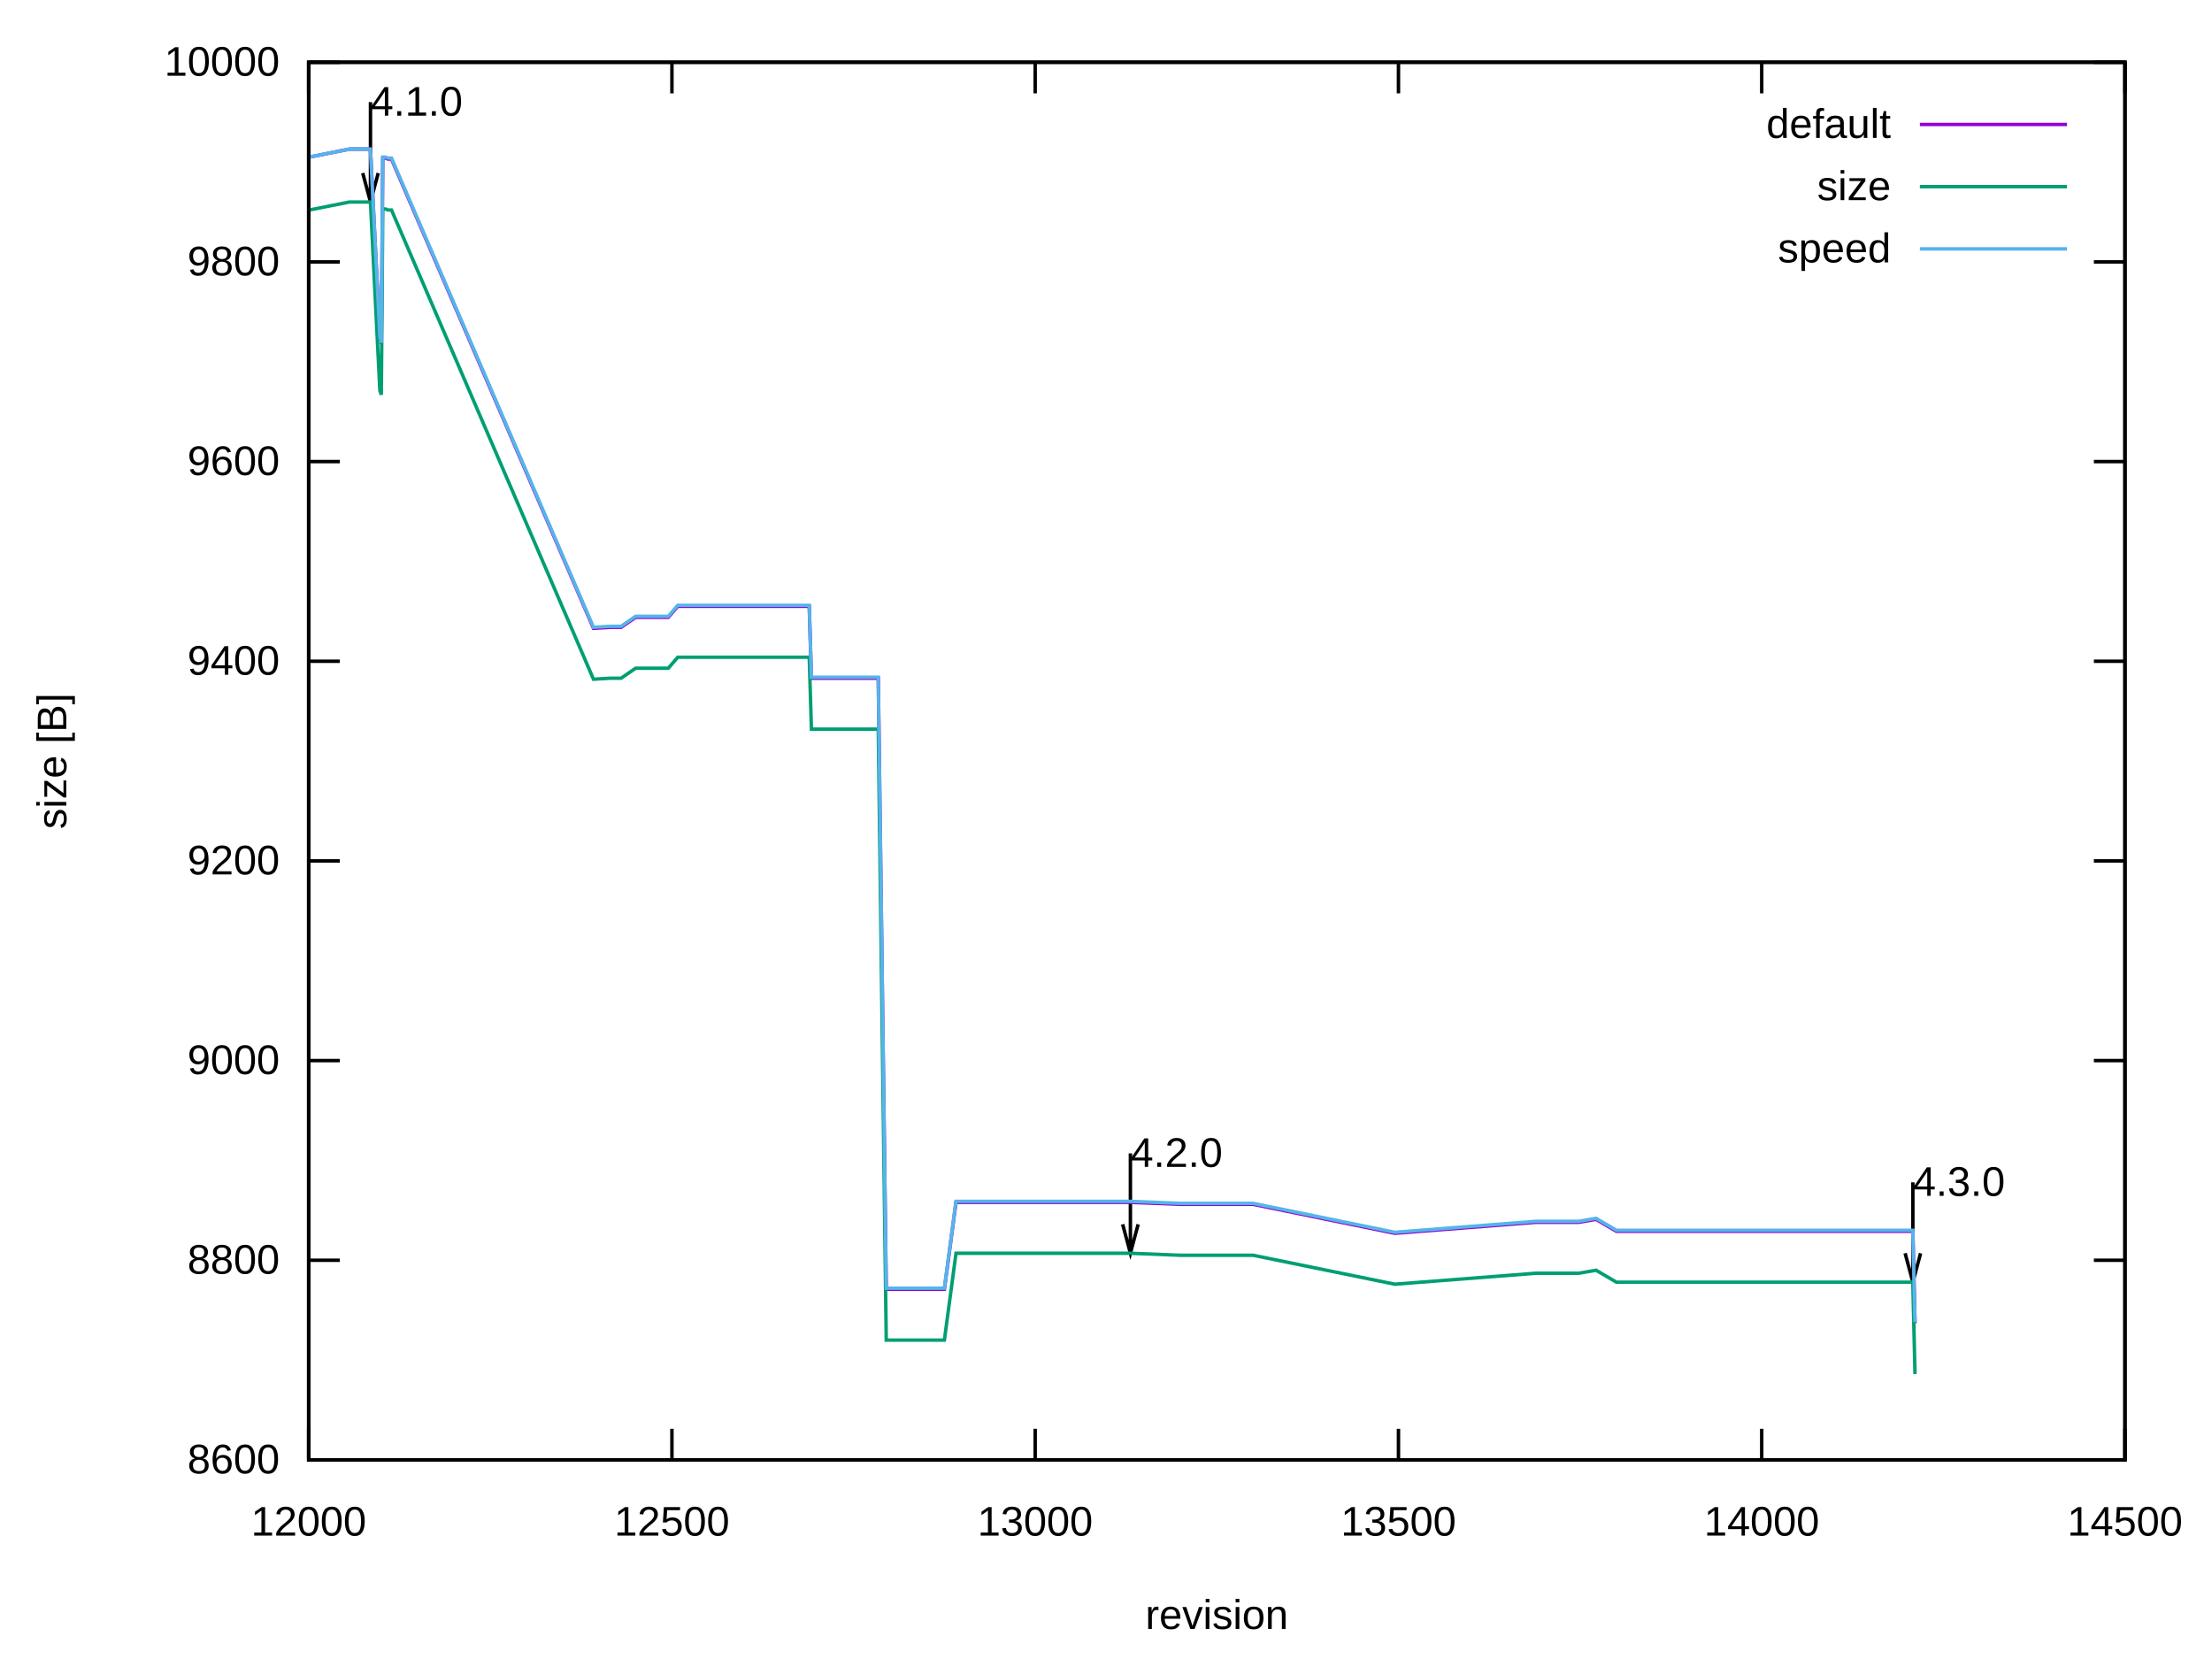
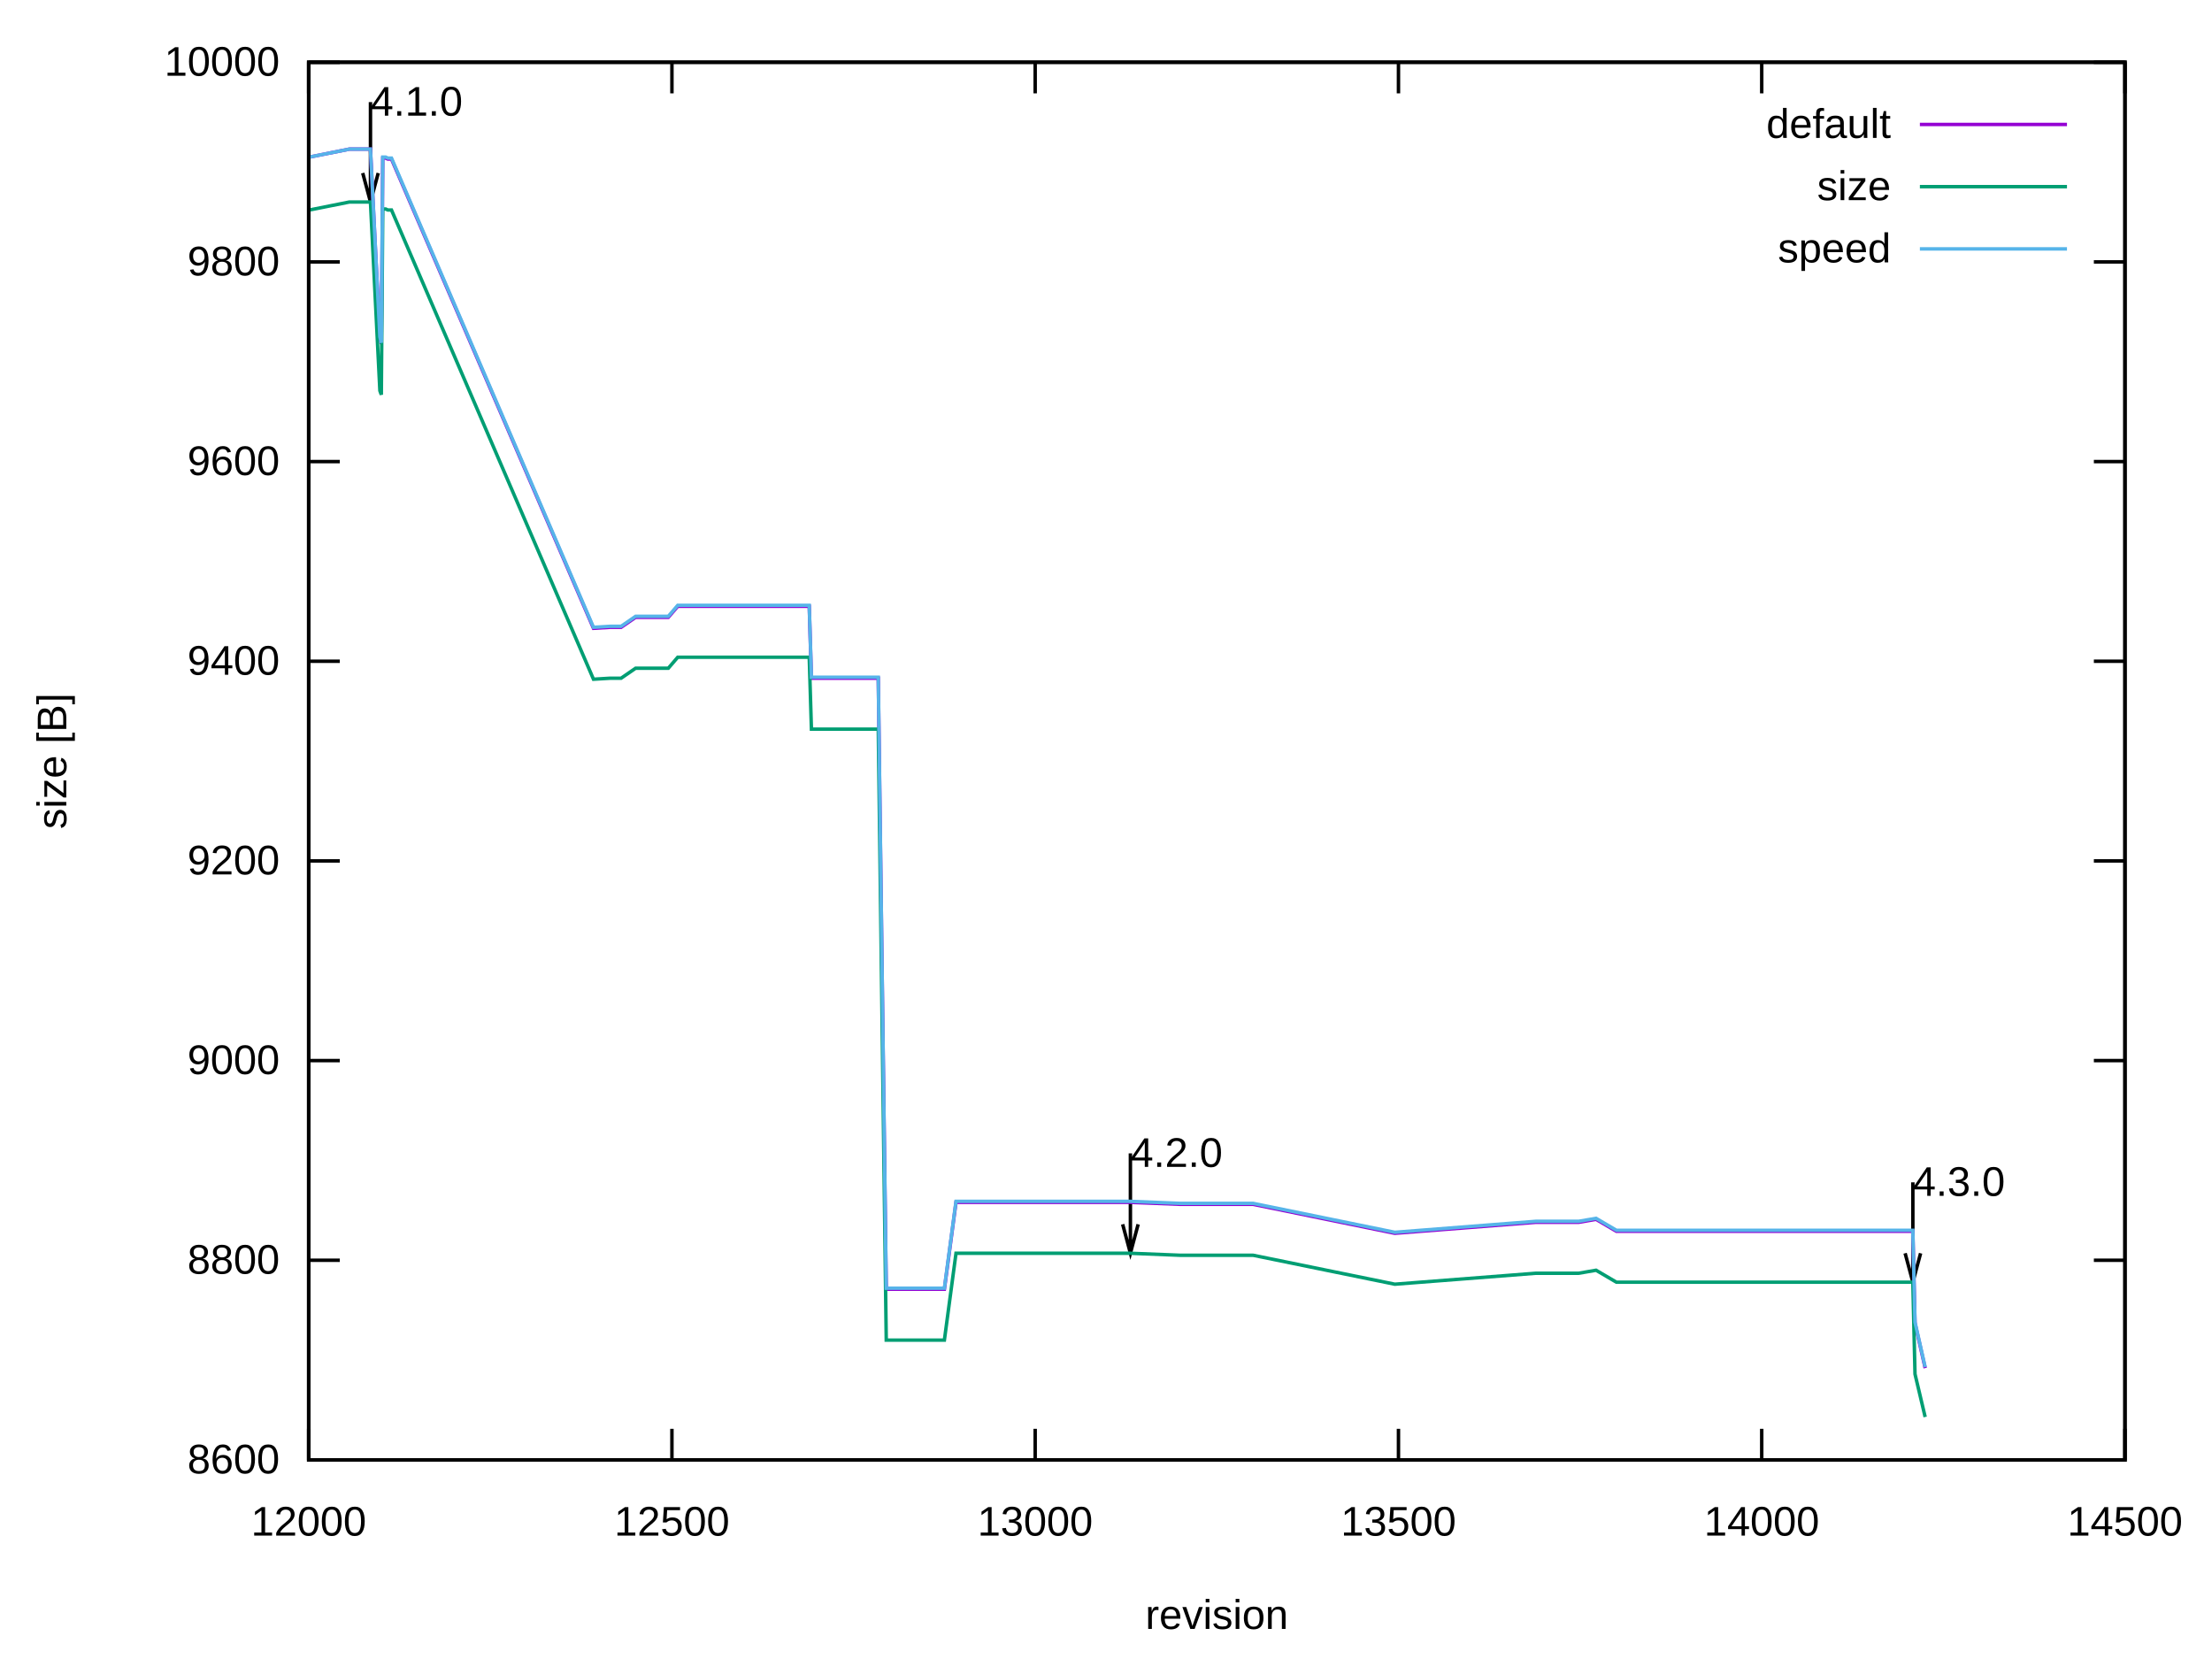
<svg xmlns="http://www.w3.org/2000/svg" xmlns:xlink="http://www.w3.org/1999/xlink" width="640" height="480" viewBox="0 0 640 480">
  <g id="gnuplot_canvas">
    <rect x="0" y="0" width="640" height="480" fill="none" />
    <defs>
      <circle id="gpDot" r="0.5" stroke-width="0.5" stroke="currentColor" />
      <path id="gpPt0" stroke-width="0.222" stroke="currentColor" d="M-1,0 h2 M0,-1 v2" />
      <path id="gpPt1" stroke-width="0.222" stroke="currentColor" d="M-1,-1 L1,1 M1,-1 L-1,1" />
      <path id="gpPt2" stroke-width="0.222" stroke="currentColor" d="M-1,0 L1,0 M0,-1 L0,1 M-1,-1 L1,1 M-1,1 L1,-1" />
      <rect id="gpPt3" stroke-width="0.222" stroke="currentColor" x="-1" y="-1" width="2" height="2" />
      <rect id="gpPt4" stroke-width="0.222" stroke="currentColor" fill="currentColor" x="-1" y="-1" width="2" height="2" />
      <circle id="gpPt5" stroke-width="0.222" stroke="currentColor" cx="0" cy="0" r="1" />
      <use xlink:href="#gpPt5" id="gpPt6" fill="currentColor" stroke="none" />
      <path id="gpPt7" stroke-width="0.222" stroke="currentColor" d="M0,-1.33 L-1.33,0.67 L1.33,0.67 z" />
      <use xlink:href="#gpPt7" id="gpPt8" fill="currentColor" stroke="none" />
      <use xlink:href="#gpPt7" id="gpPt9" stroke="currentColor" transform="rotate(180)" />
      <use xlink:href="#gpPt9" id="gpPt10" fill="currentColor" stroke="none" />
      <use xlink:href="#gpPt3" id="gpPt11" stroke="currentColor" transform="rotate(45)" />
      <use xlink:href="#gpPt11" id="gpPt12" fill="currentColor" stroke="none" />
      <path id="gpPt13" stroke-width="0.222" stroke="currentColor" d="M0,1.330 L1.265,0.411 L0.782,-1.067 L-0.782,-1.076 L-1.265,0.411 z" />
      <use xlink:href="#gpPt13" id="gpPt14" fill="currentColor" stroke="none" />
      <filter id="textbox" filterUnits="objectBoundingBox" x="0" y="0" height="1" width="1">
        <feFlood flood-color="white" flood-opacity="1" result="bgnd" />
        <feComposite in="SourceGraphic" in2="bgnd" operator="atop" />
      </filter>
      <filter id="greybox" filterUnits="objectBoundingBox" x="0" y="0" height="1" width="1">
        <feFlood flood-color="lightgrey" flood-opacity="1" result="grey" />
        <feComposite in="SourceGraphic" in2="grey" operator="atop" />
      </filter>
    </defs>
    <g fill="none" color="white" stroke="currentColor" stroke-width="1.00" stroke-linecap="butt" stroke-linejoin="miter">
</g>
    <g fill="none" color="black" stroke="currentColor" stroke-width="1.00" stroke-linecap="butt" stroke-linejoin="miter">
      <path stroke="black" d="M89.31,422.40 L98.31,422.40 M614.82,422.40 L605.82,422.40  " />
      <g transform="translate(80.92,426.30)" stroke="none" fill="black" font-family="Arial" font-size="12.00" text-anchor="end">
        <text>
          <tspan font-family="Arial"> 8600</tspan>
        </text>
      </g>
    </g>
    <g fill="none" color="black" stroke="currentColor" stroke-width="1.00" stroke-linecap="butt" stroke-linejoin="miter">
      <path stroke="black" d="M89.31,364.63 L98.31,364.63 M614.82,364.63 L605.82,364.63  " />
      <g transform="translate(80.92,368.53)" stroke="none" fill="black" font-family="Arial" font-size="12.00" text-anchor="end">
        <text>
          <tspan font-family="Arial"> 8800</tspan>
        </text>
      </g>
    </g>
    <g fill="none" color="black" stroke="currentColor" stroke-width="1.00" stroke-linecap="butt" stroke-linejoin="miter">
      <path stroke="black" d="M89.31,306.86 L98.31,306.86 M614.82,306.86 L605.82,306.86  " />
      <g transform="translate(80.92,310.76)" stroke="none" fill="black" font-family="Arial" font-size="12.00" text-anchor="end">
        <text>
          <tspan font-family="Arial"> 9000</tspan>
        </text>
      </g>
    </g>
    <g fill="none" color="black" stroke="currentColor" stroke-width="1.00" stroke-linecap="butt" stroke-linejoin="miter">
      <path stroke="black" d="M89.31,249.09 L98.31,249.09 M614.82,249.09 L605.82,249.09  " />
      <g transform="translate(80.92,252.99)" stroke="none" fill="black" font-family="Arial" font-size="12.00" text-anchor="end">
        <text>
          <tspan font-family="Arial"> 9200</tspan>
        </text>
      </g>
    </g>
    <g fill="none" color="black" stroke="currentColor" stroke-width="1.00" stroke-linecap="butt" stroke-linejoin="miter">
      <path stroke="black" d="M89.31,191.32 L98.31,191.32 M614.82,191.32 L605.82,191.32  " />
      <g transform="translate(80.92,195.22)" stroke="none" fill="black" font-family="Arial" font-size="12.00" text-anchor="end">
        <text>
          <tspan font-family="Arial"> 9400</tspan>
        </text>
      </g>
    </g>
    <g fill="none" color="black" stroke="currentColor" stroke-width="1.00" stroke-linecap="butt" stroke-linejoin="miter">
      <path stroke="black" d="M89.31,133.55 L98.31,133.55 M614.82,133.55 L605.82,133.55  " />
      <g transform="translate(80.92,137.45)" stroke="none" fill="black" font-family="Arial" font-size="12.00" text-anchor="end">
        <text>
          <tspan font-family="Arial"> 9600</tspan>
        </text>
      </g>
    </g>
    <g fill="none" color="black" stroke="currentColor" stroke-width="1.00" stroke-linecap="butt" stroke-linejoin="miter">
      <path stroke="black" d="M89.31,75.78 L98.31,75.78 M614.82,75.78 L605.82,75.78  " />
      <g transform="translate(80.92,79.68)" stroke="none" fill="black" font-family="Arial" font-size="12.00" text-anchor="end">
        <text>
          <tspan font-family="Arial"> 9800</tspan>
        </text>
      </g>
    </g>
    <g fill="none" color="black" stroke="currentColor" stroke-width="1.00" stroke-linecap="butt" stroke-linejoin="miter">
      <path stroke="black" d="M89.31,18.01 L98.31,18.01 M614.82,18.01 L605.82,18.01  " />
      <g transform="translate(80.92,21.91)" stroke="none" fill="black" font-family="Arial" font-size="12.00" text-anchor="end">
        <text>
          <tspan font-family="Arial"> 10000</tspan>
        </text>
      </g>
    </g>
    <g fill="none" color="black" stroke="currentColor" stroke-width="1.00" stroke-linecap="butt" stroke-linejoin="miter">
      <path stroke="black" d="M89.31,422.40 L89.31,413.40 M89.31,18.01 L89.31,27.01  " />
      <g transform="translate(89.31,444.30)" stroke="none" fill="black" font-family="Arial" font-size="12.00" text-anchor="middle">
        <text>
          <tspan font-family="Arial"> 12000</tspan>
        </text>
      </g>
    </g>
    <g fill="none" color="black" stroke="currentColor" stroke-width="1.00" stroke-linecap="butt" stroke-linejoin="miter">
      <path stroke="black" d="M194.41,422.40 L194.41,413.40 M194.41,18.01 L194.41,27.01  " />
      <g transform="translate(194.41,444.30)" stroke="none" fill="black" font-family="Arial" font-size="12.00" text-anchor="middle">
        <text>
          <tspan font-family="Arial"> 12500</tspan>
        </text>
      </g>
    </g>
    <g fill="none" color="black" stroke="currentColor" stroke-width="1.00" stroke-linecap="butt" stroke-linejoin="miter">
      <path stroke="black" d="M299.51,422.40 L299.51,413.40 M299.51,18.01 L299.51,27.01  " />
      <g transform="translate(299.51,444.30)" stroke="none" fill="black" font-family="Arial" font-size="12.00" text-anchor="middle">
        <text>
          <tspan font-family="Arial"> 13000</tspan>
        </text>
      </g>
    </g>
    <g fill="none" color="black" stroke="currentColor" stroke-width="1.00" stroke-linecap="butt" stroke-linejoin="miter">
      <path stroke="black" d="M404.62,422.40 L404.62,413.40 M404.62,18.01 L404.62,27.01  " />
      <g transform="translate(404.62,444.30)" stroke="none" fill="black" font-family="Arial" font-size="12.00" text-anchor="middle">
        <text>
          <tspan font-family="Arial"> 13500</tspan>
        </text>
      </g>
    </g>
    <g fill="none" color="black" stroke="currentColor" stroke-width="1.00" stroke-linecap="butt" stroke-linejoin="miter">
      <path stroke="black" d="M509.72,422.40 L509.72,413.40 M509.72,18.01 L509.72,27.01  " />
      <g transform="translate(509.72,444.30)" stroke="none" fill="black" font-family="Arial" font-size="12.00" text-anchor="middle">
        <text>
          <tspan font-family="Arial"> 14000</tspan>
        </text>
      </g>
    </g>
    <g fill="none" color="black" stroke="currentColor" stroke-width="1.00" stroke-linecap="butt" stroke-linejoin="miter">
      <path stroke="black" d="M614.82,422.40 L614.82,413.40 M614.82,18.01 L614.82,27.01  " />
      <g transform="translate(614.82,444.30)" stroke="none" fill="black" font-family="Arial" font-size="12.00" text-anchor="middle">
        <text>
          <tspan font-family="Arial"> 14500</tspan>
        </text>
      </g>
    </g>
    <g fill="none" color="black" stroke="currentColor" stroke-width="1.00" stroke-linecap="butt" stroke-linejoin="miter">
</g>
    <g fill="none" color="black" stroke="currentColor" stroke-width="1.00" stroke-linecap="butt" stroke-linejoin="miter">
      <path stroke="black" d="M89.31,18.01 L89.31,422.40 L614.82,422.40 L614.82,18.01 L89.31,18.01 Z  " />
      <g transform="translate(107.18,33.46)" stroke="none" fill="black" font-family="Arial" font-size="12.00" text-anchor="start">
        <text>
          <tspan font-family="Arial">4.1.0</tspan>
        </text>
      </g>
      <g transform="translate(327.05,337.62)" stroke="none" fill="black" font-family="Arial" font-size="12.00" text-anchor="start">
        <text>
          <tspan font-family="Arial">4.2.0</tspan>
        </text>
      </g>
      <g transform="translate(553.44,346.00)" stroke="none" fill="black" font-family="Arial" font-size="12.00" text-anchor="start">
        <text>
          <tspan font-family="Arial">4.3.0</tspan>
        </text>
      </g>
      <path stroke="black" d="M104.95,50.07 L107.19,58.44 L109.43,50.07 M107.19,29.55 L107.19,58.44 M324.82,354.23 L327.06,362.60 L329.30,354.23   M327.06,333.71 L327.06,362.60 M551.21,362.61 L553.45,370.97 L555.69,362.61 M553.45,342.09 L553.45,370.97  " />
    </g>
    <g fill="none" color="black" stroke="currentColor" stroke-width="1.00" stroke-linecap="butt" stroke-linejoin="miter">
      <g transform="translate(19.18,220.21) rotate(270)" stroke="none" fill="black" font-family="Arial" font-size="12.00" text-anchor="middle">
        <text>
          <tspan font-family="Arial">size [B]</tspan>
        </text>
      </g>
    </g>
    <g fill="none" color="black" stroke="currentColor" stroke-width="1.00" stroke-linecap="butt" stroke-linejoin="miter">
      <g transform="translate(352.06,471.30)" stroke="none" fill="black" font-family="Arial" font-size="12.00" text-anchor="middle">
        <text>
          <tspan font-family="Arial">revision</tspan>
        </text>
      </g>
    </g>
    <g fill="none" color="black" stroke="currentColor" stroke-width="1.00" stroke-linecap="butt" stroke-linejoin="miter">
</g>
    <g id="gnuplot_plot_1">
      <g fill="none" color="black" stroke="currentColor" stroke-width="1.00" stroke-linecap="butt" stroke-linejoin="miter">
        <g transform="translate(547.09,39.91)" stroke="none" fill="black" font-family="Arial" font-size="12.00" text-anchor="end">
          <text>
            <tspan font-family="Arial">default</tspan>
          </text>
        </g>
      </g>
      <g fill="none" color="black" stroke="currentColor" stroke-width="1.00" stroke-linecap="butt" stroke-linejoin="miter">
-         <path stroke="rgb(148,   0, 211)" d="M555.48,36.01 L598.04,36.01 M89.52,45.45 L101.08,43.14 L107.18,43.14 L109.91,97.73 L110.33,99.47 L110.75,45.74   L111.59,45.74 L112.22,46.03 L113.27,46.03 L171.71,181.79 L176.54,181.50 L179.70,181.50 L183.90,178.61 L186.84,178.61   L191.89,178.61 L193.36,178.61 L196.09,175.43 L224.26,175.43 L230.78,175.43 L234.14,175.43 L234.77,196.23 L246.12,196.23   L254.11,196.23 L256.42,373.01 L263.15,373.01 L270.51,373.01 L273.24,373.01 L276.60,347.88 L278.49,347.88 L293.00,347.88   L327.05,347.88 L341.55,348.45 L362.58,348.45 L403.56,356.83 L444.34,353.65 L446.45,353.65 L448.55,353.65 L456.75,353.65   L461.79,352.79 L467.68,356.25 L488.70,356.25 L509.72,356.25 L548.40,356.25 L553.44,356.25 L554.07,382.83  " />
+         <path stroke="rgb(148,   0, 211)" d="M555.48,36.01 L598.04,36.01 M89.52,45.45 L101.08,43.14 L107.18,43.14 L109.91,97.73 L110.33,99.47 L110.75,45.74   L111.59,45.74 L112.22,46.03 L113.27,46.03 L171.71,181.79 L176.54,181.50 L179.70,181.50 L183.90,178.61 L186.84,178.61   L191.89,178.61 L193.36,178.61 L196.09,175.43 L224.26,175.43 L230.78,175.43 L234.14,175.43 L234.77,196.23 L246.12,196.23   L254.11,196.23 L256.42,373.01 L263.15,373.01 L270.51,373.01 L273.24,373.01 L276.60,347.88 L278.49,347.88 L293.00,347.88   L327.05,347.88 L341.55,348.45 L362.58,348.45 L403.56,356.83 L444.34,353.65 L446.45,353.65 L448.55,353.65 L456.75,353.65   L461.79,352.79 L467.68,356.25 L488.70,356.25 L509.72,356.25 L548.40,356.25 L553.44,356.25 L554.07,382.83 L557.01,395.83    " />
      </g>
    </g>
    <g id="gnuplot_plot_2">
      <g fill="none" color="black" stroke="currentColor" stroke-width="1.00" stroke-linecap="butt" stroke-linejoin="miter">
        <g transform="translate(547.09,57.91)" stroke="none" fill="black" font-family="Arial" font-size="12.00" text-anchor="end">
          <text>
            <tspan font-family="Arial">size</tspan>
          </text>
        </g>
      </g>
      <g fill="none" color="black" stroke="currentColor" stroke-width="1.00" stroke-linecap="butt" stroke-linejoin="miter">
-         <path stroke="rgb(  0, 158, 115)" d="M555.48,54.01 L598.04,54.01 M89.52,60.76 L101.08,58.45 L107.18,58.45 L109.91,113.04 L110.33,114.20 L110.75,60.47   L111.59,60.47 L112.22,60.76 L113.27,60.76 L171.71,196.52 L176.54,196.23 L179.70,196.23 L183.90,193.34 L186.84,193.34   L191.89,193.34 L193.36,193.34 L196.09,190.16 L224.26,190.16 L230.78,190.16 L234.14,190.16 L234.77,210.96 L246.12,210.96   L254.11,210.96 L256.42,387.74 L263.15,387.74 L270.51,387.74 L273.24,387.74 L276.60,362.61 L278.49,362.61 L293.00,362.61   L327.05,362.61 L341.55,363.19 L362.58,363.19 L403.56,371.56 L444.34,368.39 L446.45,368.39 L448.55,368.39 L456.75,368.39   L461.79,367.52 L467.68,370.98 L488.70,370.98 L509.72,370.98 L548.40,370.98 L553.44,370.98 L554.07,397.56  " />
+         <path stroke="rgb(  0, 158, 115)" d="M555.48,54.01 L598.04,54.01 M89.52,60.76 L101.08,58.45 L107.18,58.45 L109.91,113.04 L110.33,114.20 L110.75,60.47   L111.59,60.47 L112.22,60.76 L113.27,60.76 L171.71,196.52 L176.54,196.23 L179.70,196.23 L183.90,193.34 L186.84,193.34   L191.89,193.34 L193.36,193.34 L196.09,190.16 L224.26,190.16 L230.78,190.16 L234.14,190.16 L234.77,210.96 L246.12,210.96   L254.11,210.96 L256.42,387.74 L263.15,387.74 L270.51,387.74 L273.24,387.74 L276.60,362.61 L278.49,362.61 L293.00,362.61   L327.05,362.61 L341.55,363.19 L362.58,363.19 L403.56,371.56 L444.34,368.39 L446.45,368.39 L448.55,368.39 L456.75,368.39   L461.79,367.52 L467.68,370.98 L488.70,370.98 L509.72,370.98 L548.40,370.98 L553.44,370.98 L554.07,397.56 L557.01,409.98    " />
      </g>
    </g>
    <g id="gnuplot_plot_3">
      <g fill="none" color="black" stroke="currentColor" stroke-width="1.00" stroke-linecap="butt" stroke-linejoin="miter">
        <g transform="translate(547.09,75.91)" stroke="none" fill="black" font-family="Arial" font-size="12.00" text-anchor="end">
          <text>
            <tspan font-family="Arial">speed</tspan>
          </text>
        </g>
      </g>
      <g fill="none" color="black" stroke="currentColor" stroke-width="1.00" stroke-linecap="butt" stroke-linejoin="miter">
-         <path stroke="rgb( 86, 180, 233)" d="M555.48,72.01 L598.04,72.01 M89.52,45.45 L101.08,43.14 L107.18,43.14 L109.91,97.44 L110.33,99.18 L110.75,45.45   L111.59,45.45 L112.22,45.74 L113.27,45.74 L171.71,181.50 L176.54,181.21 L179.70,181.21 L183.90,178.32 L186.84,178.32   L191.89,178.32 L193.36,178.32 L196.09,175.14 L224.26,175.14 L230.78,175.14 L234.14,175.14 L234.77,195.94 L246.12,195.94   L254.11,195.94 L256.42,372.72 L263.15,372.72 L270.51,372.72 L273.24,372.72 L276.60,347.59 L278.49,347.59 L293.00,347.59   L327.05,347.59 L341.55,348.17 L362.58,348.17 L403.56,356.54 L444.34,353.36 L446.45,353.36 L448.55,353.36 L456.75,353.36   L461.79,352.50 L467.68,355.96 L488.70,355.96 L509.72,355.96 L548.40,355.96 L553.44,355.96 L554.07,382.54  " />
+         <path stroke="rgb( 86, 180, 233)" d="M555.48,72.01 L598.04,72.01 M89.52,45.45 L101.08,43.14 L107.18,43.14 L109.91,97.44 L110.33,99.18 L110.75,45.45   L111.59,45.45 L112.22,45.74 L113.27,45.74 L171.71,181.50 L176.54,181.21 L179.70,181.21 L183.90,178.32 L186.84,178.32   L191.89,178.32 L193.36,178.32 L196.09,175.14 L224.26,175.14 L230.78,175.14 L234.14,175.14 L234.77,195.94 L246.12,195.94   L254.11,195.94 L256.42,372.72 L263.15,372.72 L270.51,372.72 L273.24,372.72 L276.60,347.59 L278.49,347.59 L293.00,347.59   L327.05,347.59 L341.55,348.17 L362.58,348.17 L403.56,356.54 L444.34,353.36 L446.45,353.36 L448.55,353.36 L456.75,353.36   L461.79,352.50 L467.68,355.96 L488.70,355.96 L509.72,355.96 L548.40,355.96 L553.44,355.96 L554.07,382.54 L557.01,395.54    " />
      </g>
    </g>
    <g fill="none" color="white" stroke="rgb( 86, 180, 233)" stroke-width="2.00" stroke-linecap="butt" stroke-linejoin="miter">
</g>
    <g fill="none" color="black" stroke="currentColor" stroke-width="2.00" stroke-linecap="butt" stroke-linejoin="miter">
</g>
    <g fill="none" color="black" stroke="black" stroke-width="1.00" stroke-linecap="butt" stroke-linejoin="miter">
</g>
    <g fill="none" color="black" stroke="currentColor" stroke-width="1.00" stroke-linecap="butt" stroke-linejoin="miter">
      <path stroke="black" d="M89.31,18.01 L89.31,422.40 L614.82,422.40 L614.82,18.01 L89.31,18.01 Z  " />
    </g>
    <g fill="none" color="black" stroke="currentColor" stroke-width="1.00" stroke-linecap="butt" stroke-linejoin="miter">
</g>
  </g>
</svg>
